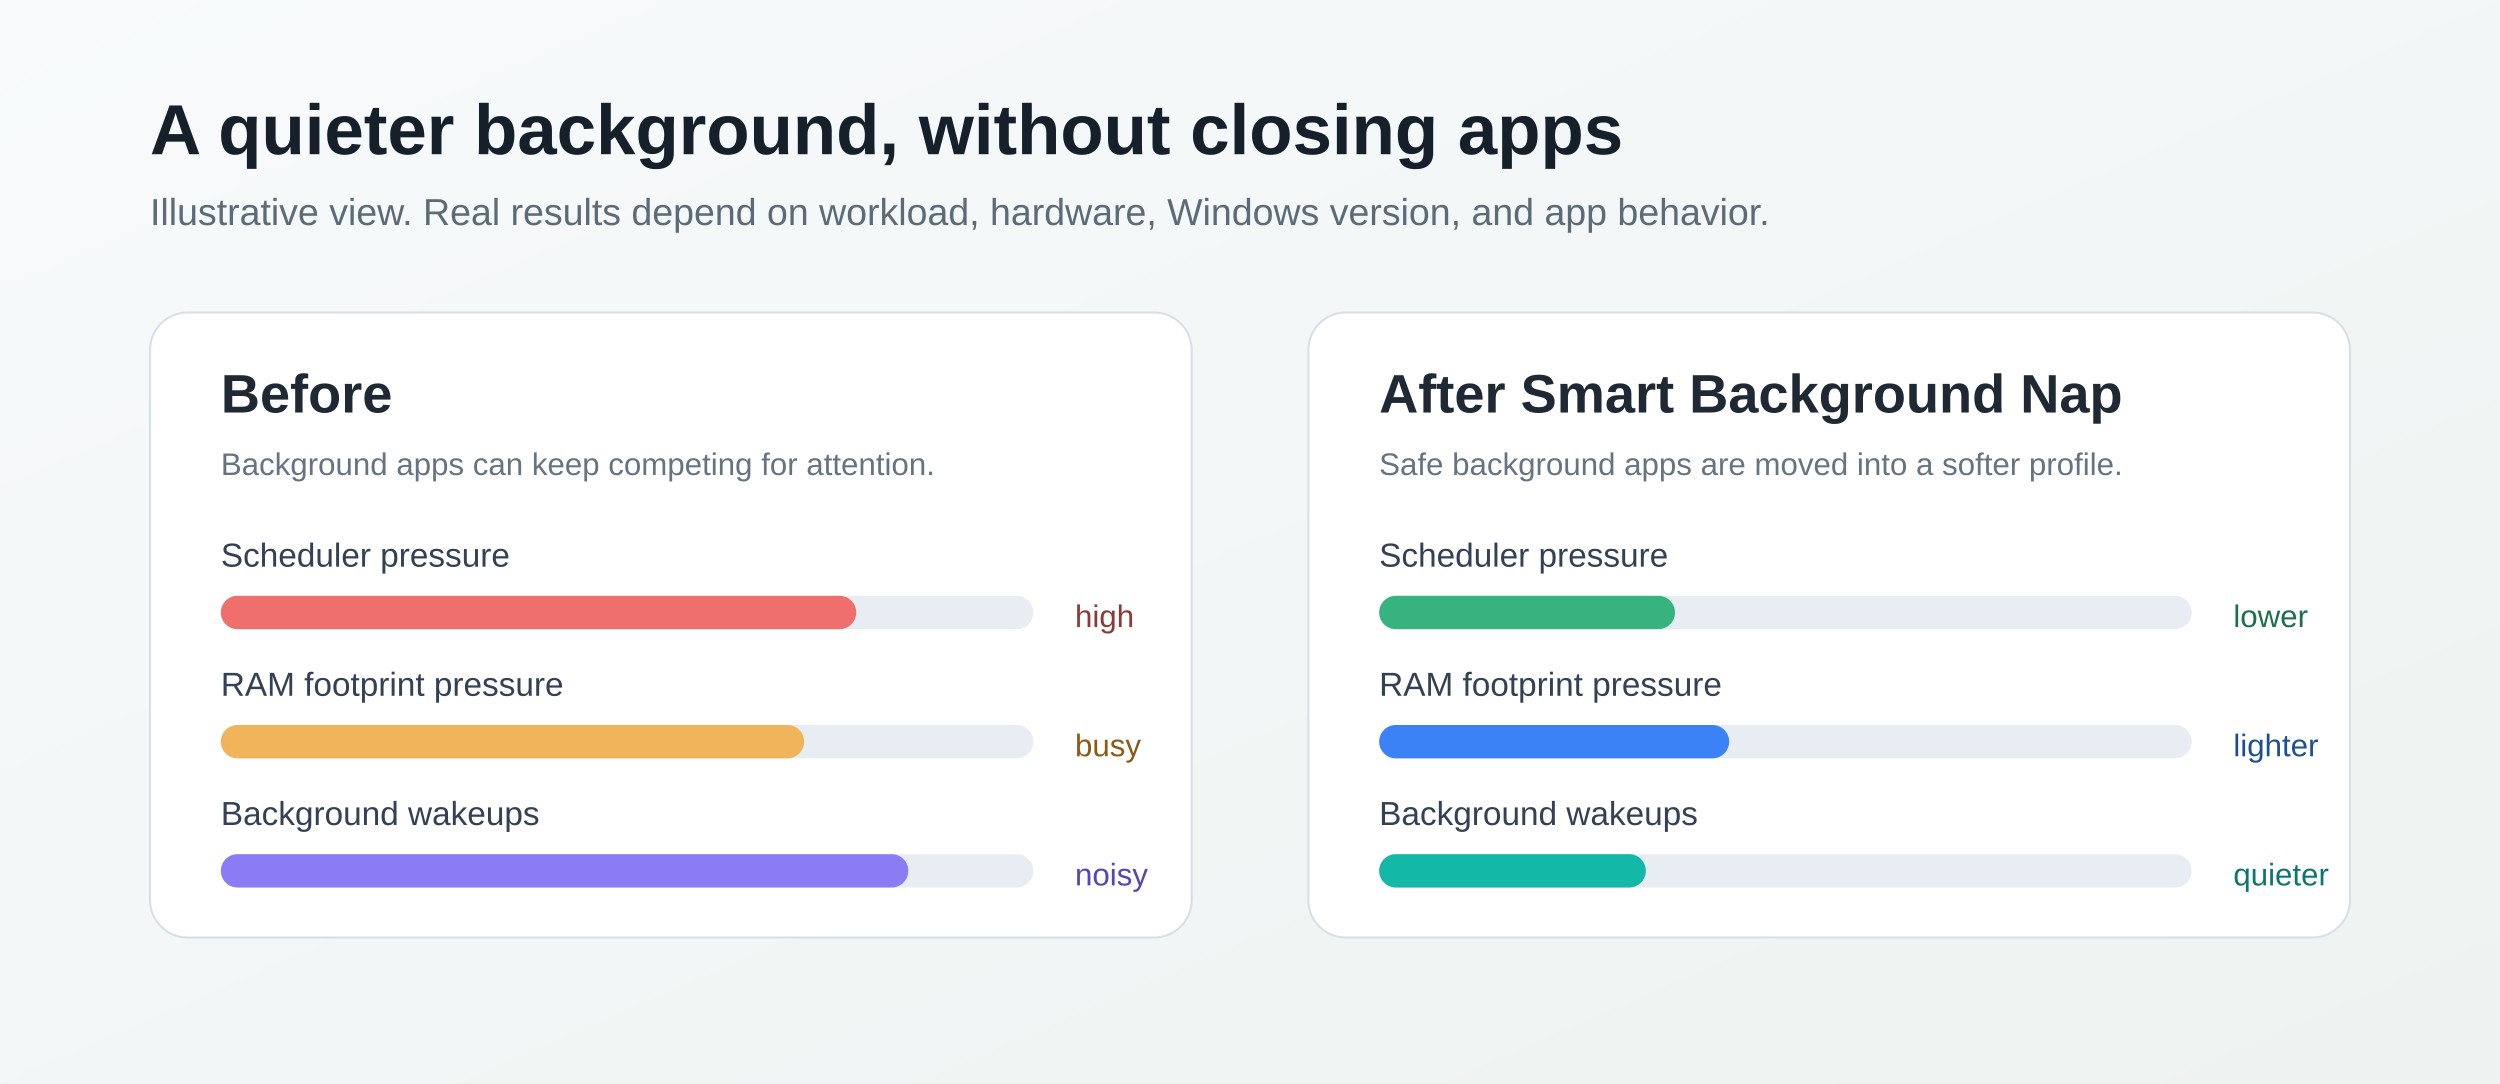
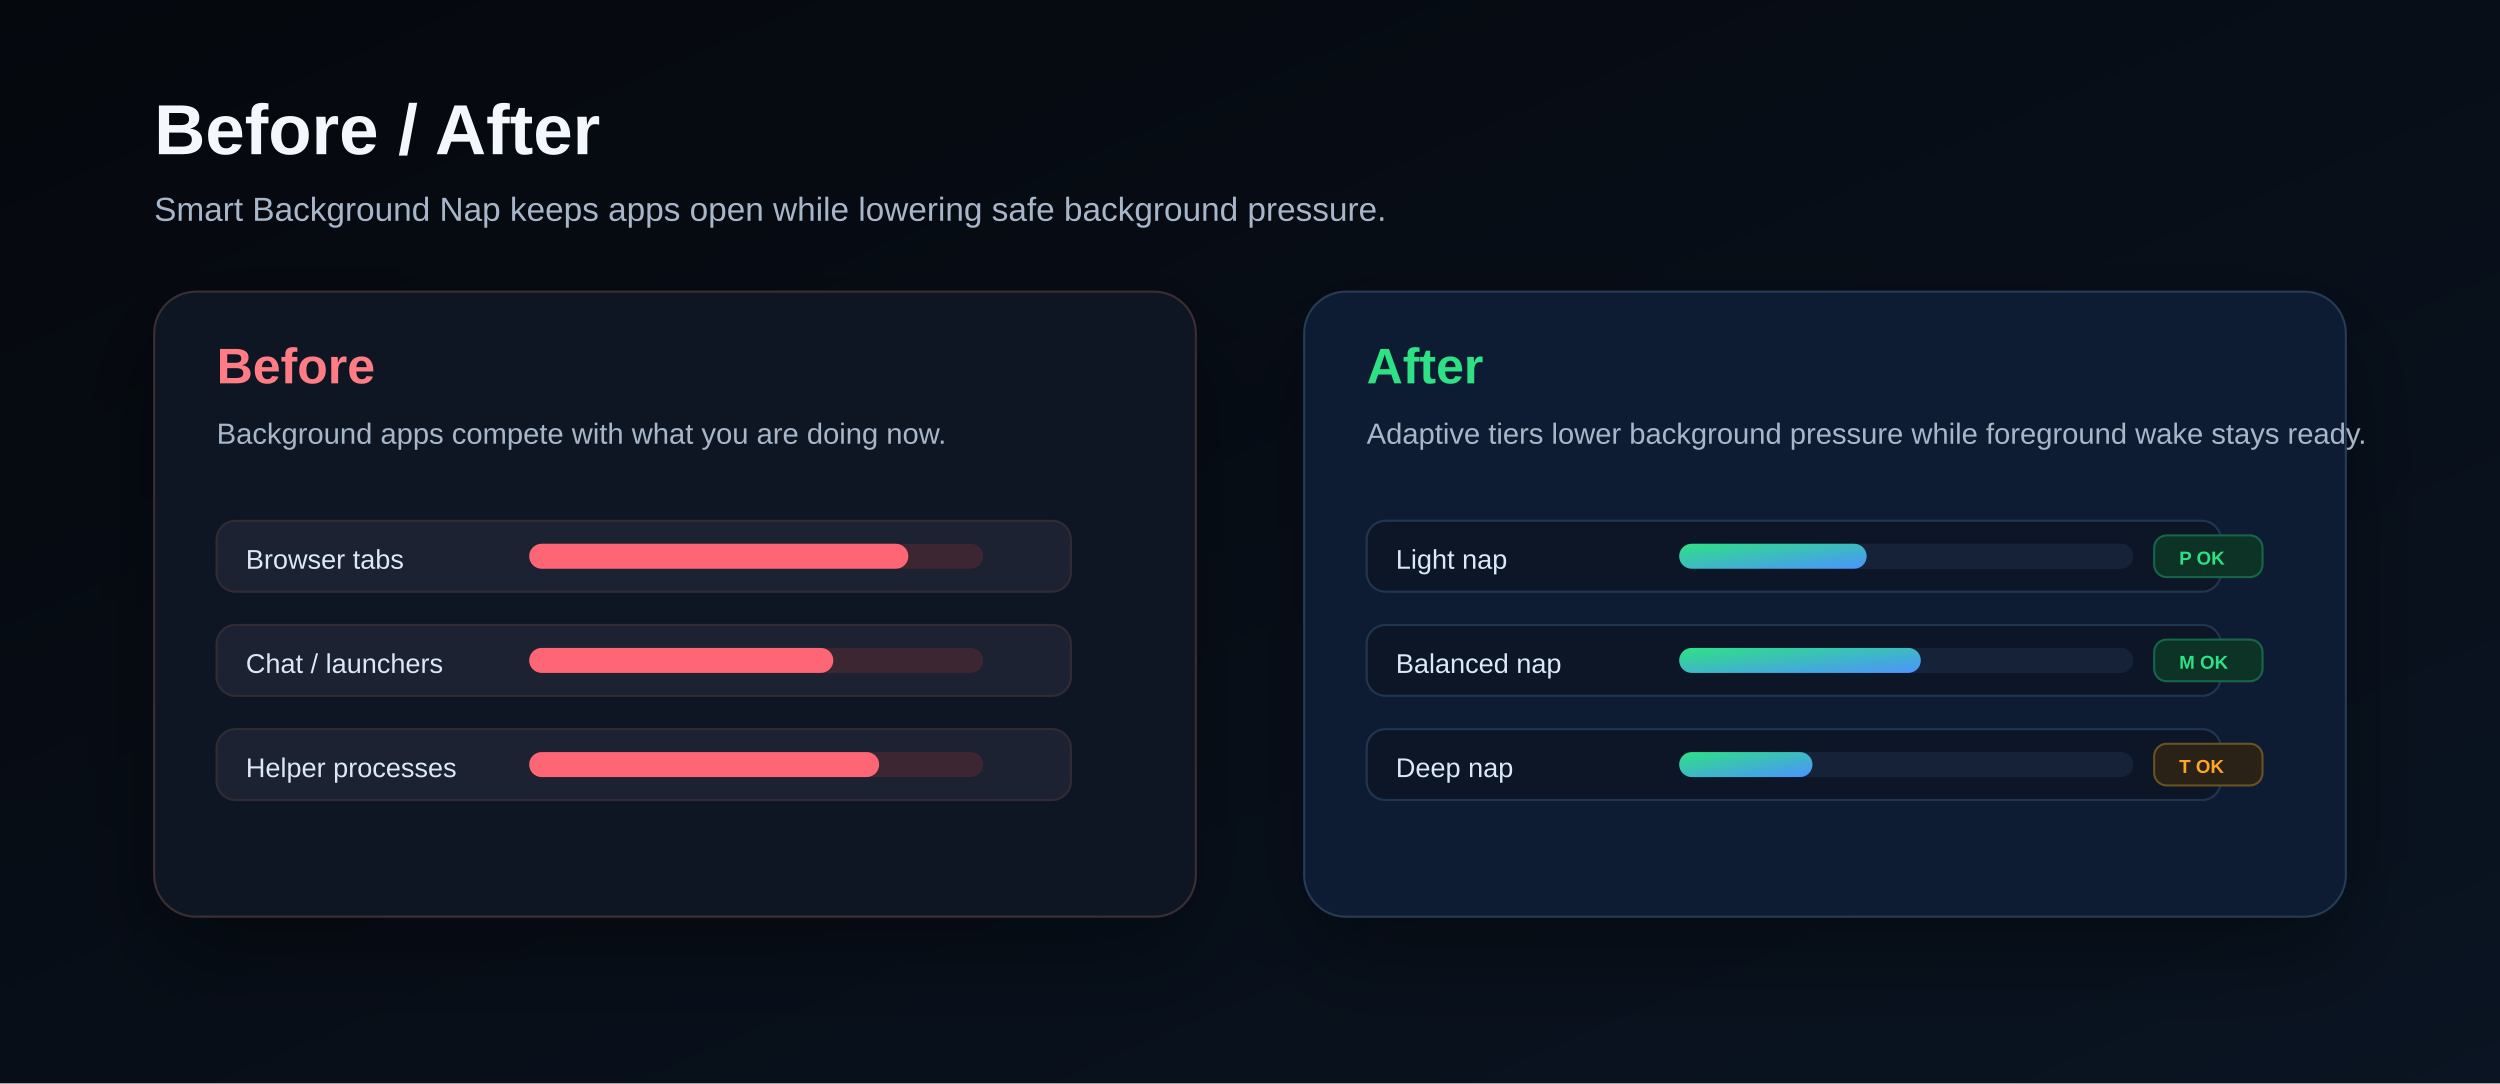
<svg xmlns="http://www.w3.org/2000/svg" width="1200" height="520" viewBox="0 0 1200 520" role="img" aria-labelledby="title desc">
  <defs>
    <linearGradient id="bg" x1="0" y1="0" x2="1" y2="1">
-       <stop offset="0" stop-color="#f8fafc" />
-       <stop offset="1" stop-color="#edf3f1" />
+       <stop offset="0" stop-color="#05080d" />
+       <stop offset="1" stop-color="#0a1422" />
    </linearGradient>
+     <linearGradient id="good" x1="0" y1="0" x2="1" y2="1">
+       <stop offset="0" stop-color="#2ee184" />
+       <stop offset="1" stop-color="#4b93ff" />
+     </linearGradient>
+     <filter id="shadow" x="-20%" y="-20%" width="140%" height="140%">
+       <feDropShadow dx="0" dy="18" stdDeviation="22" flood-color="#000000" flood-opacity="0.36" />
+     </filter>
  </defs>
  <rect width="1200" height="520" fill="url(#bg)" />
-   <text x="72" y="74" fill="#15202b" font-family="Segoe UI, Arial, sans-serif" font-size="34" font-weight="700">A quieter background, without closing apps</text>
-   <text x="72" y="108" fill="#5c6b78" font-family="Segoe UI, Arial, sans-serif" font-size="18">Illustrative view. Real results depend on workload, hardware, Windows version, and app behavior.</text>
-   <g transform="translate(72 150)">
-     <rect width="500" height="300" rx="18" fill="#ffffff" stroke="#d7e0e7" />
-     <text x="34" y="48" fill="#1f2933" font-family="Segoe UI, Arial, sans-serif" font-size="26" font-weight="700">Before</text>
-     <text x="34" y="78" fill="#657482" font-family="Segoe UI, Arial, sans-serif" font-size="15">Background apps can keep competing for attention.</text>
-     <g transform="translate(34 122)">
-       <text x="0" y="0" fill="#334155" font-family="Segoe UI, Arial, sans-serif" font-size="16">Scheduler pressure</text>
-       <rect x="0" y="14" width="390" height="16" rx="8" fill="#e7edf3" />
-       <rect x="0" y="14" width="305" height="16" rx="8" fill="#ef6f6c" />
-       <text x="410" y="29" fill="#8a3a39" font-family="Segoe UI, Arial, sans-serif" font-size="15">high</text>
+   <text x="74" y="74" fill="#f4f7fb" font-family="Segoe UI, Arial, sans-serif" font-size="34" font-weight="900">Before / After</text>
+   <text x="74" y="106" fill="#a7b6c9" font-family="Segoe UI, Arial, sans-serif" font-size="16">Smart Background Nap keeps apps open while lowering safe background pressure.</text>
+   <g filter="url(#shadow)">
+     <rect x="74" y="140" width="500" height="300" rx="20" fill="#101824" stroke="#3b2f32" />
+     <text x="104" y="184" fill="#ff7b85" font-family="Segoe UI, Arial, sans-serif" font-size="24" font-weight="900">Before</text>
+     <text x="104" y="213" fill="#a7b6c9" font-family="Segoe UI, Arial, sans-serif" font-size="14">Background apps compete with what you are doing now.</text>
+     <g transform="translate(104 250)">
+       <rect width="410" height="34" rx="9" fill="#1a2230" stroke="#322c34" />
+       <text x="14" y="23" fill="#dce8f8" font-family="Segoe UI, Arial, sans-serif" font-size="13">Browser tabs</text>
+       <rect x="150" y="11" width="218" height="12" rx="6" fill="#3b2530" />
+       <rect x="150" y="11" width="182" height="12" rx="6" fill="#ff6674" />
+       <rect y="50" width="410" height="34" rx="9" fill="#1a2230" stroke="#322c34" />
+       <text x="14" y="73" fill="#dce8f8" font-family="Segoe UI, Arial, sans-serif" font-size="13">Chat / launchers</text>
+       <rect x="150" y="61" width="218" height="12" rx="6" fill="#3b2530" />
+       <rect x="150" y="61" width="146" height="12" rx="6" fill="#ff6674" />
+       <rect y="100" width="410" height="34" rx="9" fill="#1a2230" stroke="#322c34" />
+       <text x="14" y="123" fill="#dce8f8" font-family="Segoe UI, Arial, sans-serif" font-size="13">Helper processes</text>
+       <rect x="150" y="111" width="218" height="12" rx="6" fill="#3b2530" />
+       <rect x="150" y="111" width="168" height="12" rx="6" fill="#ff6674" />
    </g>
-     <g transform="translate(34 184)">
-       <text x="0" y="0" fill="#334155" font-family="Segoe UI, Arial, sans-serif" font-size="16">RAM footprint pressure</text>
-       <rect x="0" y="14" width="390" height="16" rx="8" fill="#e7edf3" />
-       <rect x="0" y="14" width="280" height="16" rx="8" fill="#f0b45b" />
-       <text x="410" y="29" fill="#8a5b16" font-family="Segoe UI, Arial, sans-serif" font-size="15">busy</text>
-     </g>
-     <g transform="translate(34 246)">
-       <text x="0" y="0" fill="#334155" font-family="Segoe UI, Arial, sans-serif" font-size="16">Background wakeups</text>
-       <rect x="0" y="14" width="390" height="16" rx="8" fill="#e7edf3" />
-       <rect x="0" y="14" width="330" height="16" rx="8" fill="#8b7cf6" />
-       <text x="410" y="29" fill="#5645b5" font-family="Segoe UI, Arial, sans-serif" font-size="15">noisy</text>
-     </g>
-   </g>
-   <g transform="translate(628 150)">
-     <rect width="500" height="300" rx="18" fill="#ffffff" stroke="#d7e0e7" />
-     <text x="34" y="48" fill="#1f2933" font-family="Segoe UI, Arial, sans-serif" font-size="26" font-weight="700">After Smart Background Nap</text>
-     <text x="34" y="78" fill="#657482" font-family="Segoe UI, Arial, sans-serif" font-size="15">Safe background apps are moved into a softer profile.</text>
-     <g transform="translate(34 122)">
-       <text x="0" y="0" fill="#334155" font-family="Segoe UI, Arial, sans-serif" font-size="16">Scheduler pressure</text>
-       <rect x="0" y="14" width="390" height="16" rx="8" fill="#e7edf3" />
-       <rect x="0" y="14" width="142" height="16" rx="8" fill="#36b37e" />
-       <text x="410" y="29" fill="#1d6f50" font-family="Segoe UI, Arial, sans-serif" font-size="15">lower</text>
-     </g>
-     <g transform="translate(34 184)">
-       <text x="0" y="0" fill="#334155" font-family="Segoe UI, Arial, sans-serif" font-size="16">RAM footprint pressure</text>
-       <rect x="0" y="14" width="390" height="16" rx="8" fill="#e7edf3" />
-       <rect x="0" y="14" width="168" height="16" rx="8" fill="#3b82f6" />
-       <text x="410" y="29" fill="#1d4f91" font-family="Segoe UI, Arial, sans-serif" font-size="15">lighter</text>
-     </g>
-     <g transform="translate(34 246)">
-       <text x="0" y="0" fill="#334155" font-family="Segoe UI, Arial, sans-serif" font-size="16">Background wakeups</text>
-       <rect x="0" y="14" width="390" height="16" rx="8" fill="#e7edf3" />
-       <rect x="0" y="14" width="128" height="16" rx="8" fill="#14b8a6" />
-       <text x="410" y="29" fill="#0f766e" font-family="Segoe UI, Arial, sans-serif" font-size="15">quieter</text>
+     <rect x="626" y="140" width="500" height="300" rx="20" fill="#101d30" stroke="#263a55" />
+     <text x="656" y="184" fill="#2ee184" font-family="Segoe UI, Arial, sans-serif" font-size="24" font-weight="900">After</text>
+     <text x="656" y="213" fill="#a7b6c9" font-family="Segoe UI, Arial, sans-serif" font-size="14">Adaptive tiers lower background pressure while foreground wake stays ready.</text>
+     <g transform="translate(656 250)">
+       <rect width="410" height="34" rx="9" fill="#0a1728" stroke="#223650" />
+       <text x="14" y="23" fill="#dce8f8" font-family="Segoe UI, Arial, sans-serif" font-size="13">Light nap</text>
+       <rect x="150" y="11" width="218" height="12" rx="6" fill="#152338" />
+       <rect x="150" y="11" width="90" height="12" rx="6" fill="url(#good)" />
+       <rect x="378" y="7" width="52" height="20" rx="6" fill="#0c3225" stroke="#176649" />
+       <text x="390" y="21" fill="#2ee184" font-family="Segoe UI, Arial, sans-serif" font-size="9" font-weight="900">P OK</text>
+       <rect y="50" width="410" height="34" rx="9" fill="#0a1728" stroke="#223650" />
+       <text x="14" y="73" fill="#dce8f8" font-family="Segoe UI, Arial, sans-serif" font-size="13">Balanced nap</text>
+       <rect x="150" y="61" width="218" height="12" rx="6" fill="#152338" />
+       <rect x="150" y="61" width="116" height="12" rx="6" fill="url(#good)" />
+       <rect x="378" y="57" width="52" height="20" rx="6" fill="#0c3225" stroke="#176649" />
+       <text x="390" y="71" fill="#2ee184" font-family="Segoe UI, Arial, sans-serif" font-size="9" font-weight="900">M OK</text>
+       <rect y="100" width="410" height="34" rx="9" fill="#0a1728" stroke="#223650" />
+       <text x="14" y="123" fill="#dce8f8" font-family="Segoe UI, Arial, sans-serif" font-size="13">Deep nap</text>
+       <rect x="150" y="111" width="218" height="12" rx="6" fill="#152338" />
+       <rect x="150" y="111" width="64" height="12" rx="6" fill="url(#good)" />
+       <rect x="378" y="107" width="52" height="20" rx="6" fill="#2a2113" stroke="#6b5223" />
+       <text x="390" y="121" fill="#ffa629" font-family="Segoe UI, Arial, sans-serif" font-size="9" font-weight="900">T OK</text>
    </g>
  </g>
</svg>
